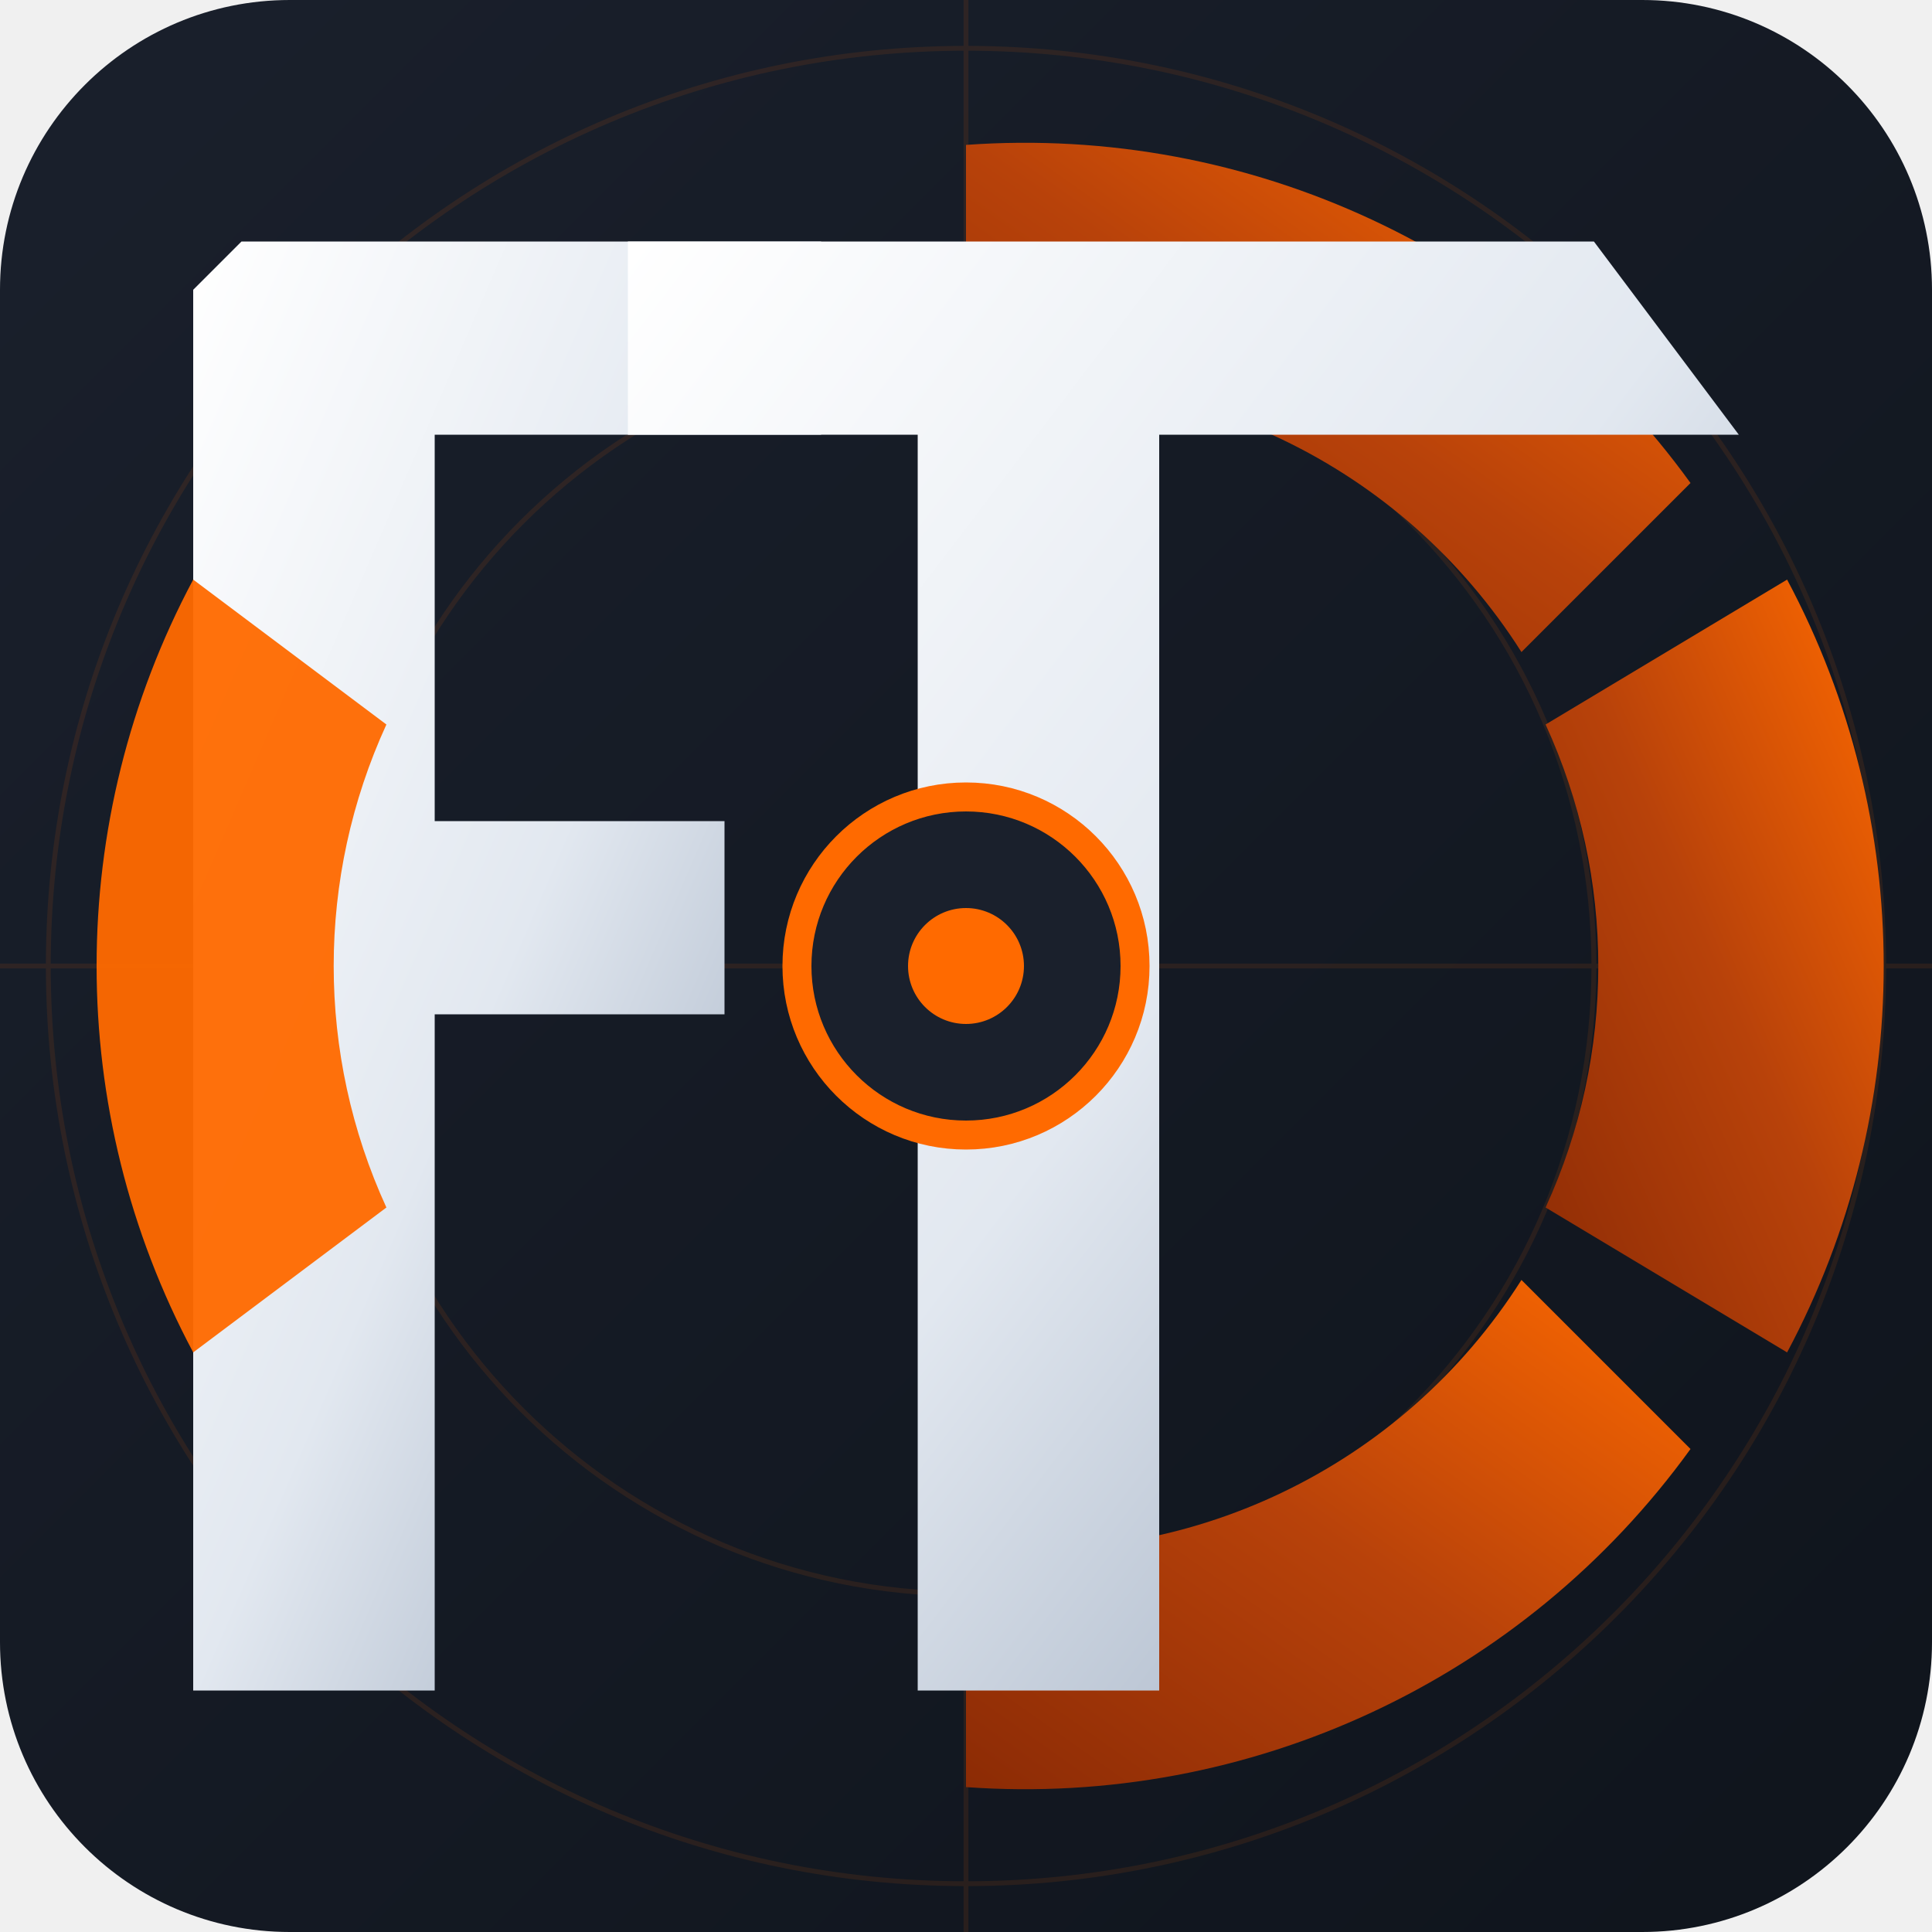
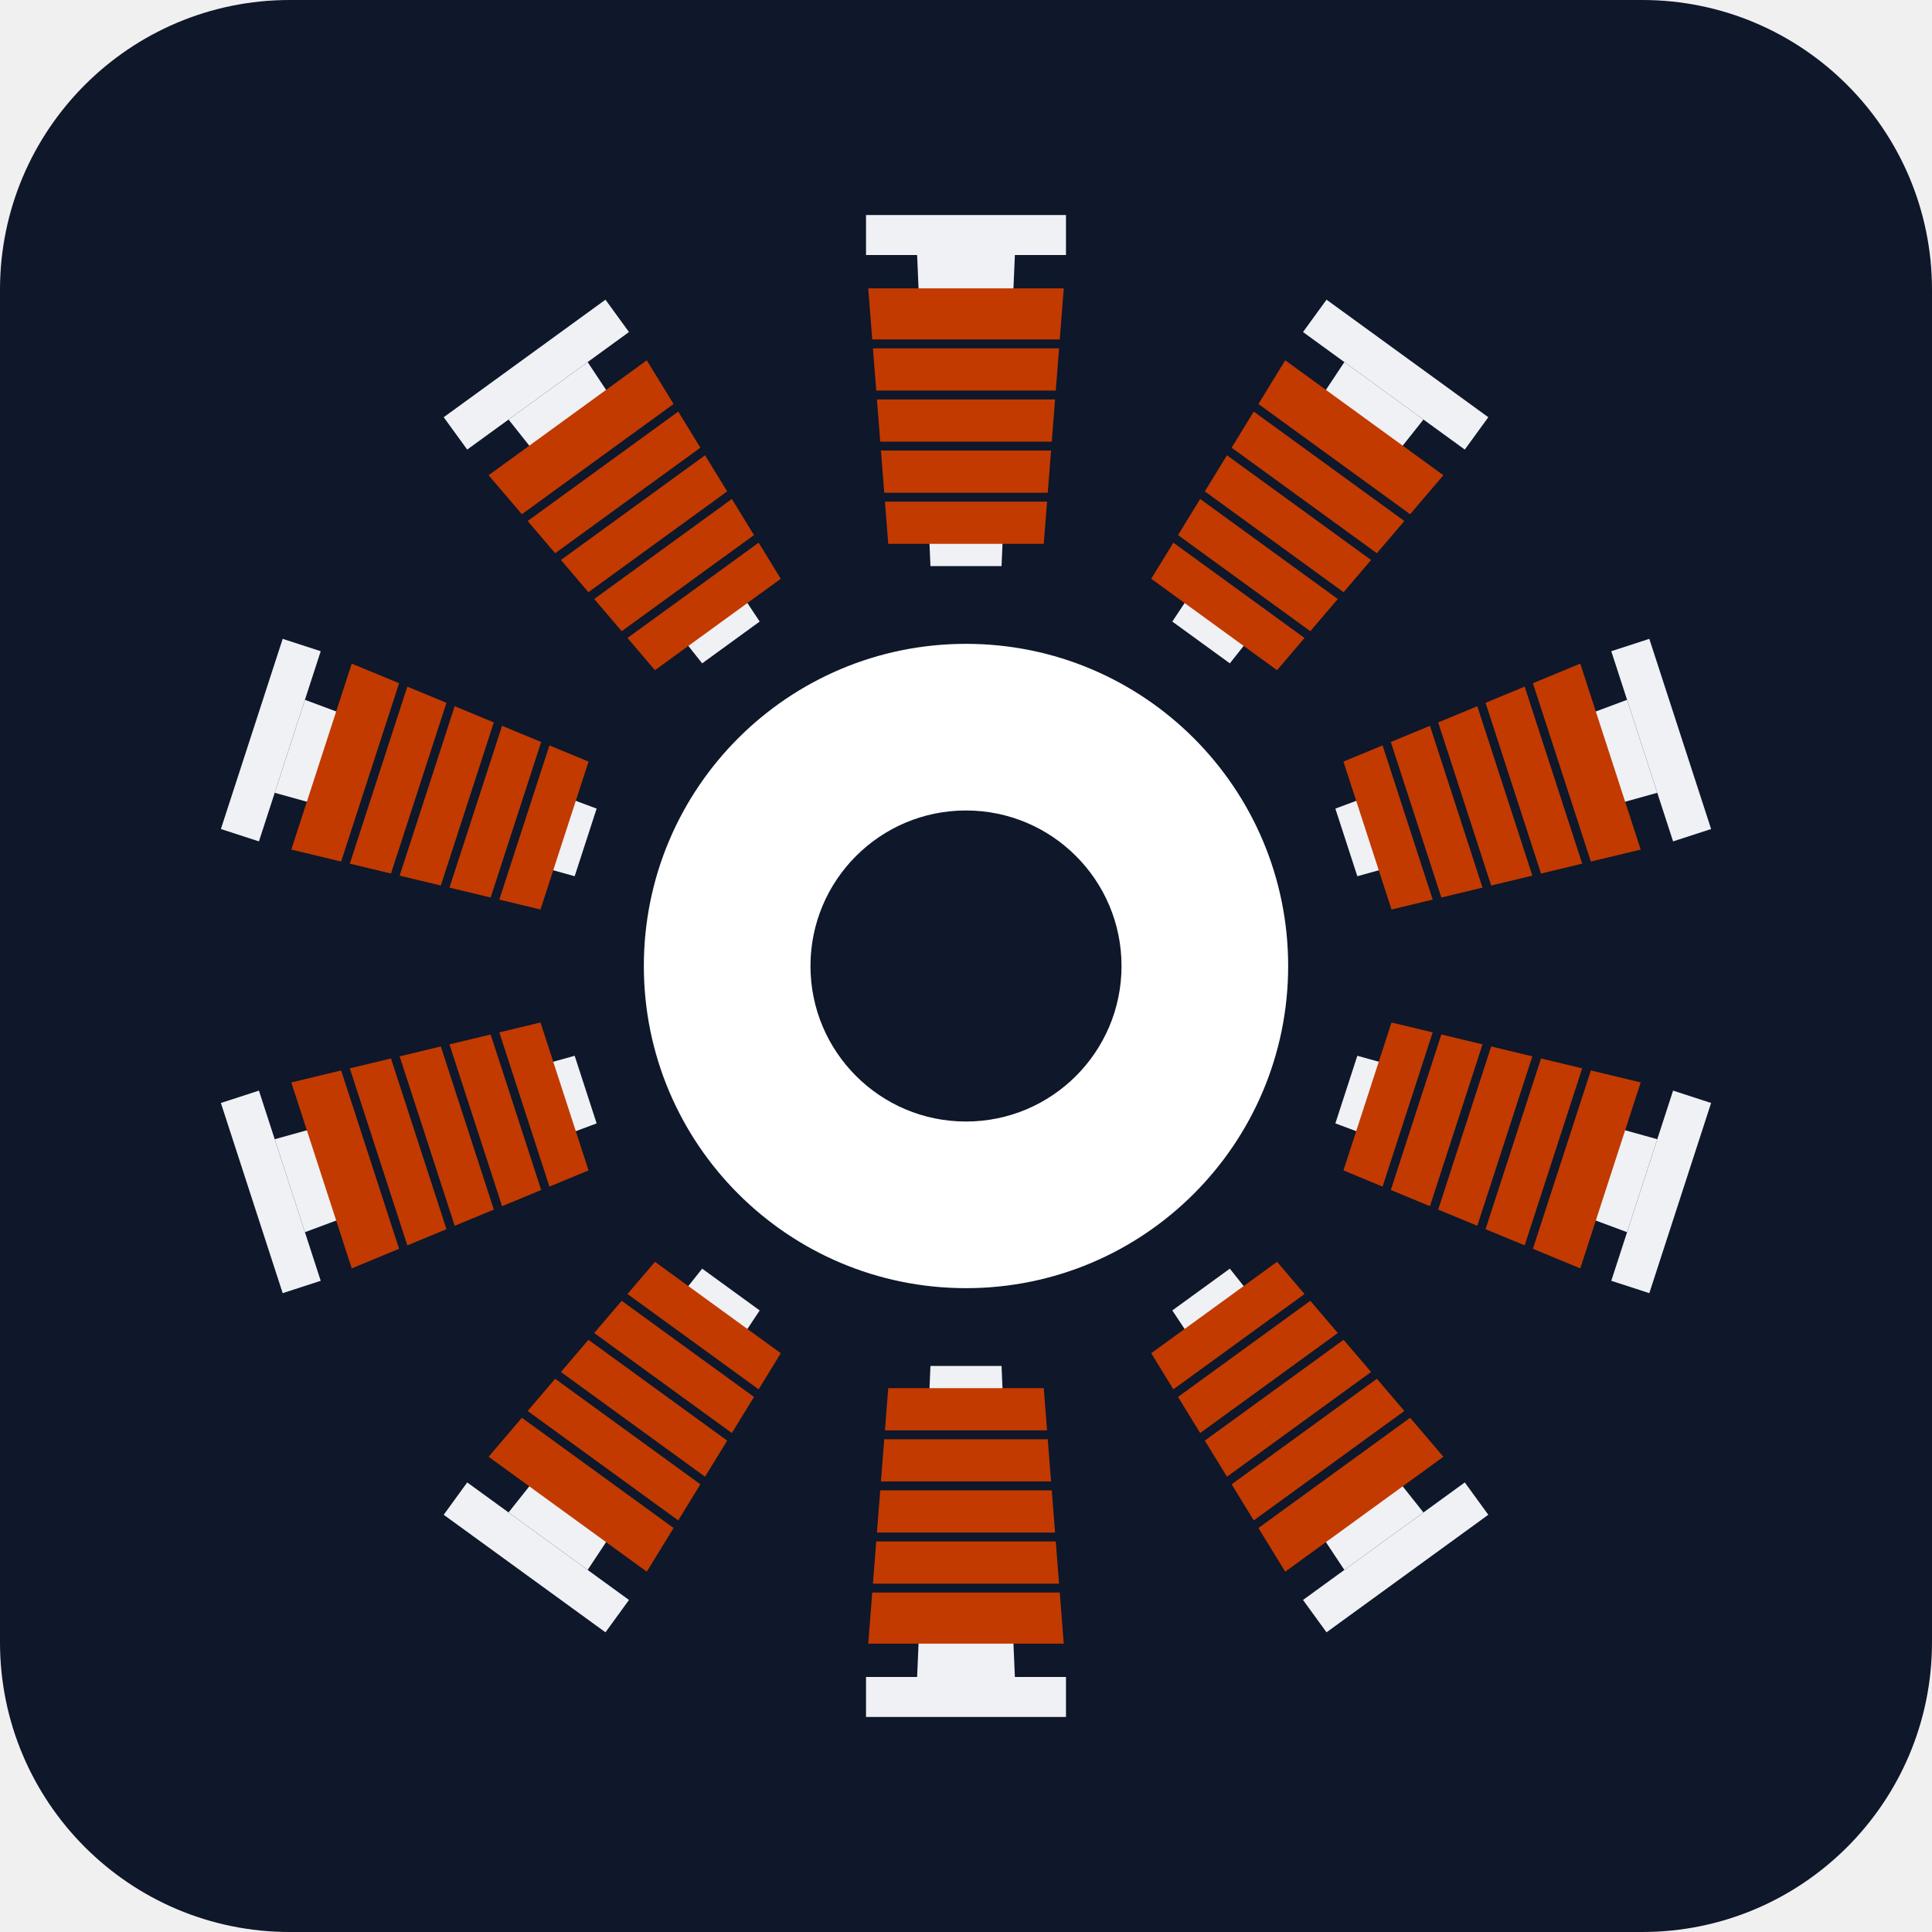
<svg xmlns="http://www.w3.org/2000/svg" viewBox="0 0 800 800" role="img" aria-label="FaTop Automation">
-   <defs>
-     <linearGradient id="fmPlate" x1="0%" y1="0%" x2="100%" y2="100%">
-       <stop offset="0%" stop-color="#1A202C" />
-       <stop offset="100%" stop-color="#0F141C" />
-     </linearGradient>
-     <linearGradient id="fmOrange" x1="0%" y1="100%" x2="100%" y2="0%">
-       <stop offset="0%" stop-color="#8C2B05" />
-       <stop offset="50%" stop-color="#B8420A" />
-       <stop offset="100%" stop-color="#FF6A00" />
-     </linearGradient>
-     <linearGradient id="fmTitanium" x1="0%" y1="0%" x2="100%" y2="100%">
-       <stop offset="0%" stop-color="#FFFFFF" />
-       <stop offset="50%" stop-color="#E2E8F0" />
-       <stop offset="100%" stop-color="#94A3B8" />
-     </linearGradient>
-   </defs>
-   <rect width="800" height="800" rx="120" fill="url(#fmPlate)" />
-   <g transform="translate(-600,-320)">
-     <g opacity="0.10" stroke="#FF6A00" stroke-width="2" fill="none">
-       <circle cx="1000" cy="720" r="380" />
-       <circle cx="1000" cy="720" r="260" />
-       <line x1="1000" y1="280" x2="1000" y2="1160" />
-       <line x1="560" y1="720" x2="1440" y2="720" />
+   <rect width="800" height="800" rx="120" fill="#0F172A" />
+   <g transform="translate(400,400) scale(0.92)">
+     <g transform="rotate(0)">
+       <path d="M -16,-180 L 16,-180 L 22,-320 L -22,-320 Z" fill="#EFF1F5" />
+       <path d="M -45,-320 L 45,-320 L 45,-338 L -45,-338 Z" fill="#EFF1F5" />
+       <path d="M -35,-190 L 35,-190 L 44,-305 L -44,-305 Z" fill="#C23A00" />
+       <rect x="-50" y="-213" width="100" height="4" fill="#0F172A" />
+       <rect x="-50" y="-236" width="100" height="4" fill="#0F172A" />
+       <rect x="-50" y="-259" width="100" height="4" fill="#0F172A" />
+       <rect x="-50" y="-282" width="100" height="4" fill="#0F172A" />
    </g>
-     <path d="M 1000,380 A 340,340 0 0,1 1300,520 L 1230,590 A 240,240 0 0,0 1000,480 Z" fill="url(#fmOrange)" />
-     <path d="M 1340,560 A 340,340 0 0,1 1340,880 L 1240,820 A 240,240 0 0,0 1240,620 Z" fill="url(#fmOrange)" />
-     <path d="M 1300,920 A 340,340 0 0,1 1000,1060 L 1000,960 A 240,240 0 0,0 1230,850 Z" fill="url(#fmOrange)" />
-     <path d="M 700,420 L 940,420 L 940,500 L 780,500 L 780,660 L 900,660 L 900,740 L 780,740 L 780,1020 L 680,1020 L 680,440 Z" fill="url(#fmTitanium)" />
-     <path d="M 860,420 L 1260,420 L 1320,500 L 1080,500 L 1080,1020 L 980,1020 L 980,500 L 860,500 Z" fill="url(#fmTitanium)" />
-     <path d="M 680,880 A 340,340 0 0,1 680,560 L 760,620 A 240,240 0 0,0 760,820 Z" fill="#FF6A00" opacity="0.95" />
-     <circle cx="1000" cy="720" r="70" fill="#1A202C" stroke="#FF6A00" stroke-width="12" />
-     <circle cx="1000" cy="720" r="24" fill="#FF6A00" />
+     <g transform="rotate(36)">
+       <path d="M -16,-180 L 16,-180 L 22,-320 L -22,-320 Z" fill="#EFF1F5" />
+       <path d="M -45,-320 L 45,-320 L 45,-338 L -45,-338 Z" fill="#EFF1F5" />
+       <path d="M -35,-190 L 35,-190 L 44,-305 L -44,-305 Z" fill="#C23A00" />
+       <rect x="-50" y="-213" width="100" height="4" fill="#0F172A" />
+       <rect x="-50" y="-236" width="100" height="4" fill="#0F172A" />
+       <rect x="-50" y="-259" width="100" height="4" fill="#0F172A" />
+       <rect x="-50" y="-282" width="100" height="4" fill="#0F172A" />
+     </g>
+     <g transform="rotate(72)">
+       <path d="M -16,-180 L 16,-180 L 22,-320 L -22,-320 Z" fill="#EFF1F5" />
+       <path d="M -45,-320 L 45,-320 L 45,-338 L -45,-338 Z" fill="#EFF1F5" />
+       <path d="M -35,-190 L 35,-190 L 44,-305 L -44,-305 Z" fill="#C23A00" />
+       <rect x="-50" y="-213" width="100" height="4" fill="#0F172A" />
+       <rect x="-50" y="-236" width="100" height="4" fill="#0F172A" />
+       <rect x="-50" y="-259" width="100" height="4" fill="#0F172A" />
+       <rect x="-50" y="-282" width="100" height="4" fill="#0F172A" />
+     </g>
+     <g transform="rotate(108)">
+       <path d="M -16,-180 L 16,-180 L 22,-320 L -22,-320 Z" fill="#EFF1F5" />
+       <path d="M -45,-320 L 45,-320 L 45,-338 L -45,-338 Z" fill="#EFF1F5" />
+       <path d="M -35,-190 L 35,-190 L 44,-305 L -44,-305 Z" fill="#C23A00" />
+       <rect x="-50" y="-213" width="100" height="4" fill="#0F172A" />
+       <rect x="-50" y="-236" width="100" height="4" fill="#0F172A" />
+       <rect x="-50" y="-259" width="100" height="4" fill="#0F172A" />
+       <rect x="-50" y="-282" width="100" height="4" fill="#0F172A" />
+     </g>
+     <g transform="rotate(144)">
+       <path d="M -16,-180 L 16,-180 L 22,-320 L -22,-320 Z" fill="#EFF1F5" />
+       <path d="M -45,-320 L 45,-320 L 45,-338 L -45,-338 Z" fill="#EFF1F5" />
+       <path d="M -35,-190 L 35,-190 L 44,-305 L -44,-305 Z" fill="#C23A00" />
+       <rect x="-50" y="-213" width="100" height="4" fill="#0F172A" />
+       <rect x="-50" y="-236" width="100" height="4" fill="#0F172A" />
+       <rect x="-50" y="-259" width="100" height="4" fill="#0F172A" />
+       <rect x="-50" y="-282" width="100" height="4" fill="#0F172A" />
+     </g>
+     <g transform="rotate(180)">
+       <path d="M -16,-180 L 16,-180 L 22,-320 L -22,-320 Z" fill="#EFF1F5" />
+       <path d="M -45,-320 L 45,-320 L 45,-338 L -45,-338 Z" fill="#EFF1F5" />
+       <path d="M -35,-190 L 35,-190 L 44,-305 L -44,-305 Z" fill="#C23A00" />
+       <rect x="-50" y="-213" width="100" height="4" fill="#0F172A" />
+       <rect x="-50" y="-236" width="100" height="4" fill="#0F172A" />
+       <rect x="-50" y="-259" width="100" height="4" fill="#0F172A" />
+       <rect x="-50" y="-282" width="100" height="4" fill="#0F172A" />
+     </g>
+     <g transform="rotate(216)">
+       <path d="M -16,-180 L 16,-180 L 22,-320 L -22,-320 Z" fill="#EFF1F5" />
+       <path d="M -45,-320 L 45,-320 L 45,-338 L -45,-338 Z" fill="#EFF1F5" />
+       <path d="M -35,-190 L 35,-190 L 44,-305 L -44,-305 Z" fill="#C23A00" />
+       <rect x="-50" y="-213" width="100" height="4" fill="#0F172A" />
+       <rect x="-50" y="-236" width="100" height="4" fill="#0F172A" />
+       <rect x="-50" y="-259" width="100" height="4" fill="#0F172A" />
+       <rect x="-50" y="-282" width="100" height="4" fill="#0F172A" />
+     </g>
+     <g transform="rotate(252)">
+       <path d="M -16,-180 L 16,-180 L 22,-320 L -22,-320 Z" fill="#EFF1F5" />
+       <path d="M -45,-320 L 45,-320 L 45,-338 L -45,-338 Z" fill="#EFF1F5" />
+       <path d="M -35,-190 L 35,-190 L 44,-305 L -44,-305 Z" fill="#C23A00" />
+       <rect x="-50" y="-213" width="100" height="4" fill="#0F172A" />
+       <rect x="-50" y="-236" width="100" height="4" fill="#0F172A" />
+       <rect x="-50" y="-259" width="100" height="4" fill="#0F172A" />
+       <rect x="-50" y="-282" width="100" height="4" fill="#0F172A" />
+     </g>
+     <g transform="rotate(288)">
+       <path d="M -16,-180 L 16,-180 L 22,-320 L -22,-320 Z" fill="#EFF1F5" />
+       <path d="M -45,-320 L 45,-320 L 45,-338 L -45,-338 Z" fill="#EFF1F5" />
+       <path d="M -35,-190 L 35,-190 L 44,-305 L -44,-305 Z" fill="#C23A00" />
+       <rect x="-50" y="-213" width="100" height="4" fill="#0F172A" />
+       <rect x="-50" y="-236" width="100" height="4" fill="#0F172A" />
+       <rect x="-50" y="-259" width="100" height="4" fill="#0F172A" />
+       <rect x="-50" y="-282" width="100" height="4" fill="#0F172A" />
+     </g>
+     <g transform="rotate(324)">
+       <path d="M -16,-180 L 16,-180 L 22,-320 L -22,-320 Z" fill="#EFF1F5" />
+       <path d="M -45,-320 L 45,-320 L 45,-338 L -45,-338 Z" fill="#EFF1F5" />
+       <path d="M -35,-190 L 35,-190 L 44,-305 L -44,-305 Z" fill="#C23A00" />
+       <rect x="-50" y="-213" width="100" height="4" fill="#0F172A" />
+       <rect x="-50" y="-236" width="100" height="4" fill="#0F172A" />
+       <rect x="-50" y="-259" width="100" height="4" fill="#0F172A" />
+       <rect x="-50" y="-282" width="100" height="4" fill="#0F172A" />
+     </g>
+     <circle cx="0" cy="0" r="145" fill="#FFFFFF" />
+     <circle cx="0" cy="0" r="70" fill="#0F172A" />
  </g>
</svg>
